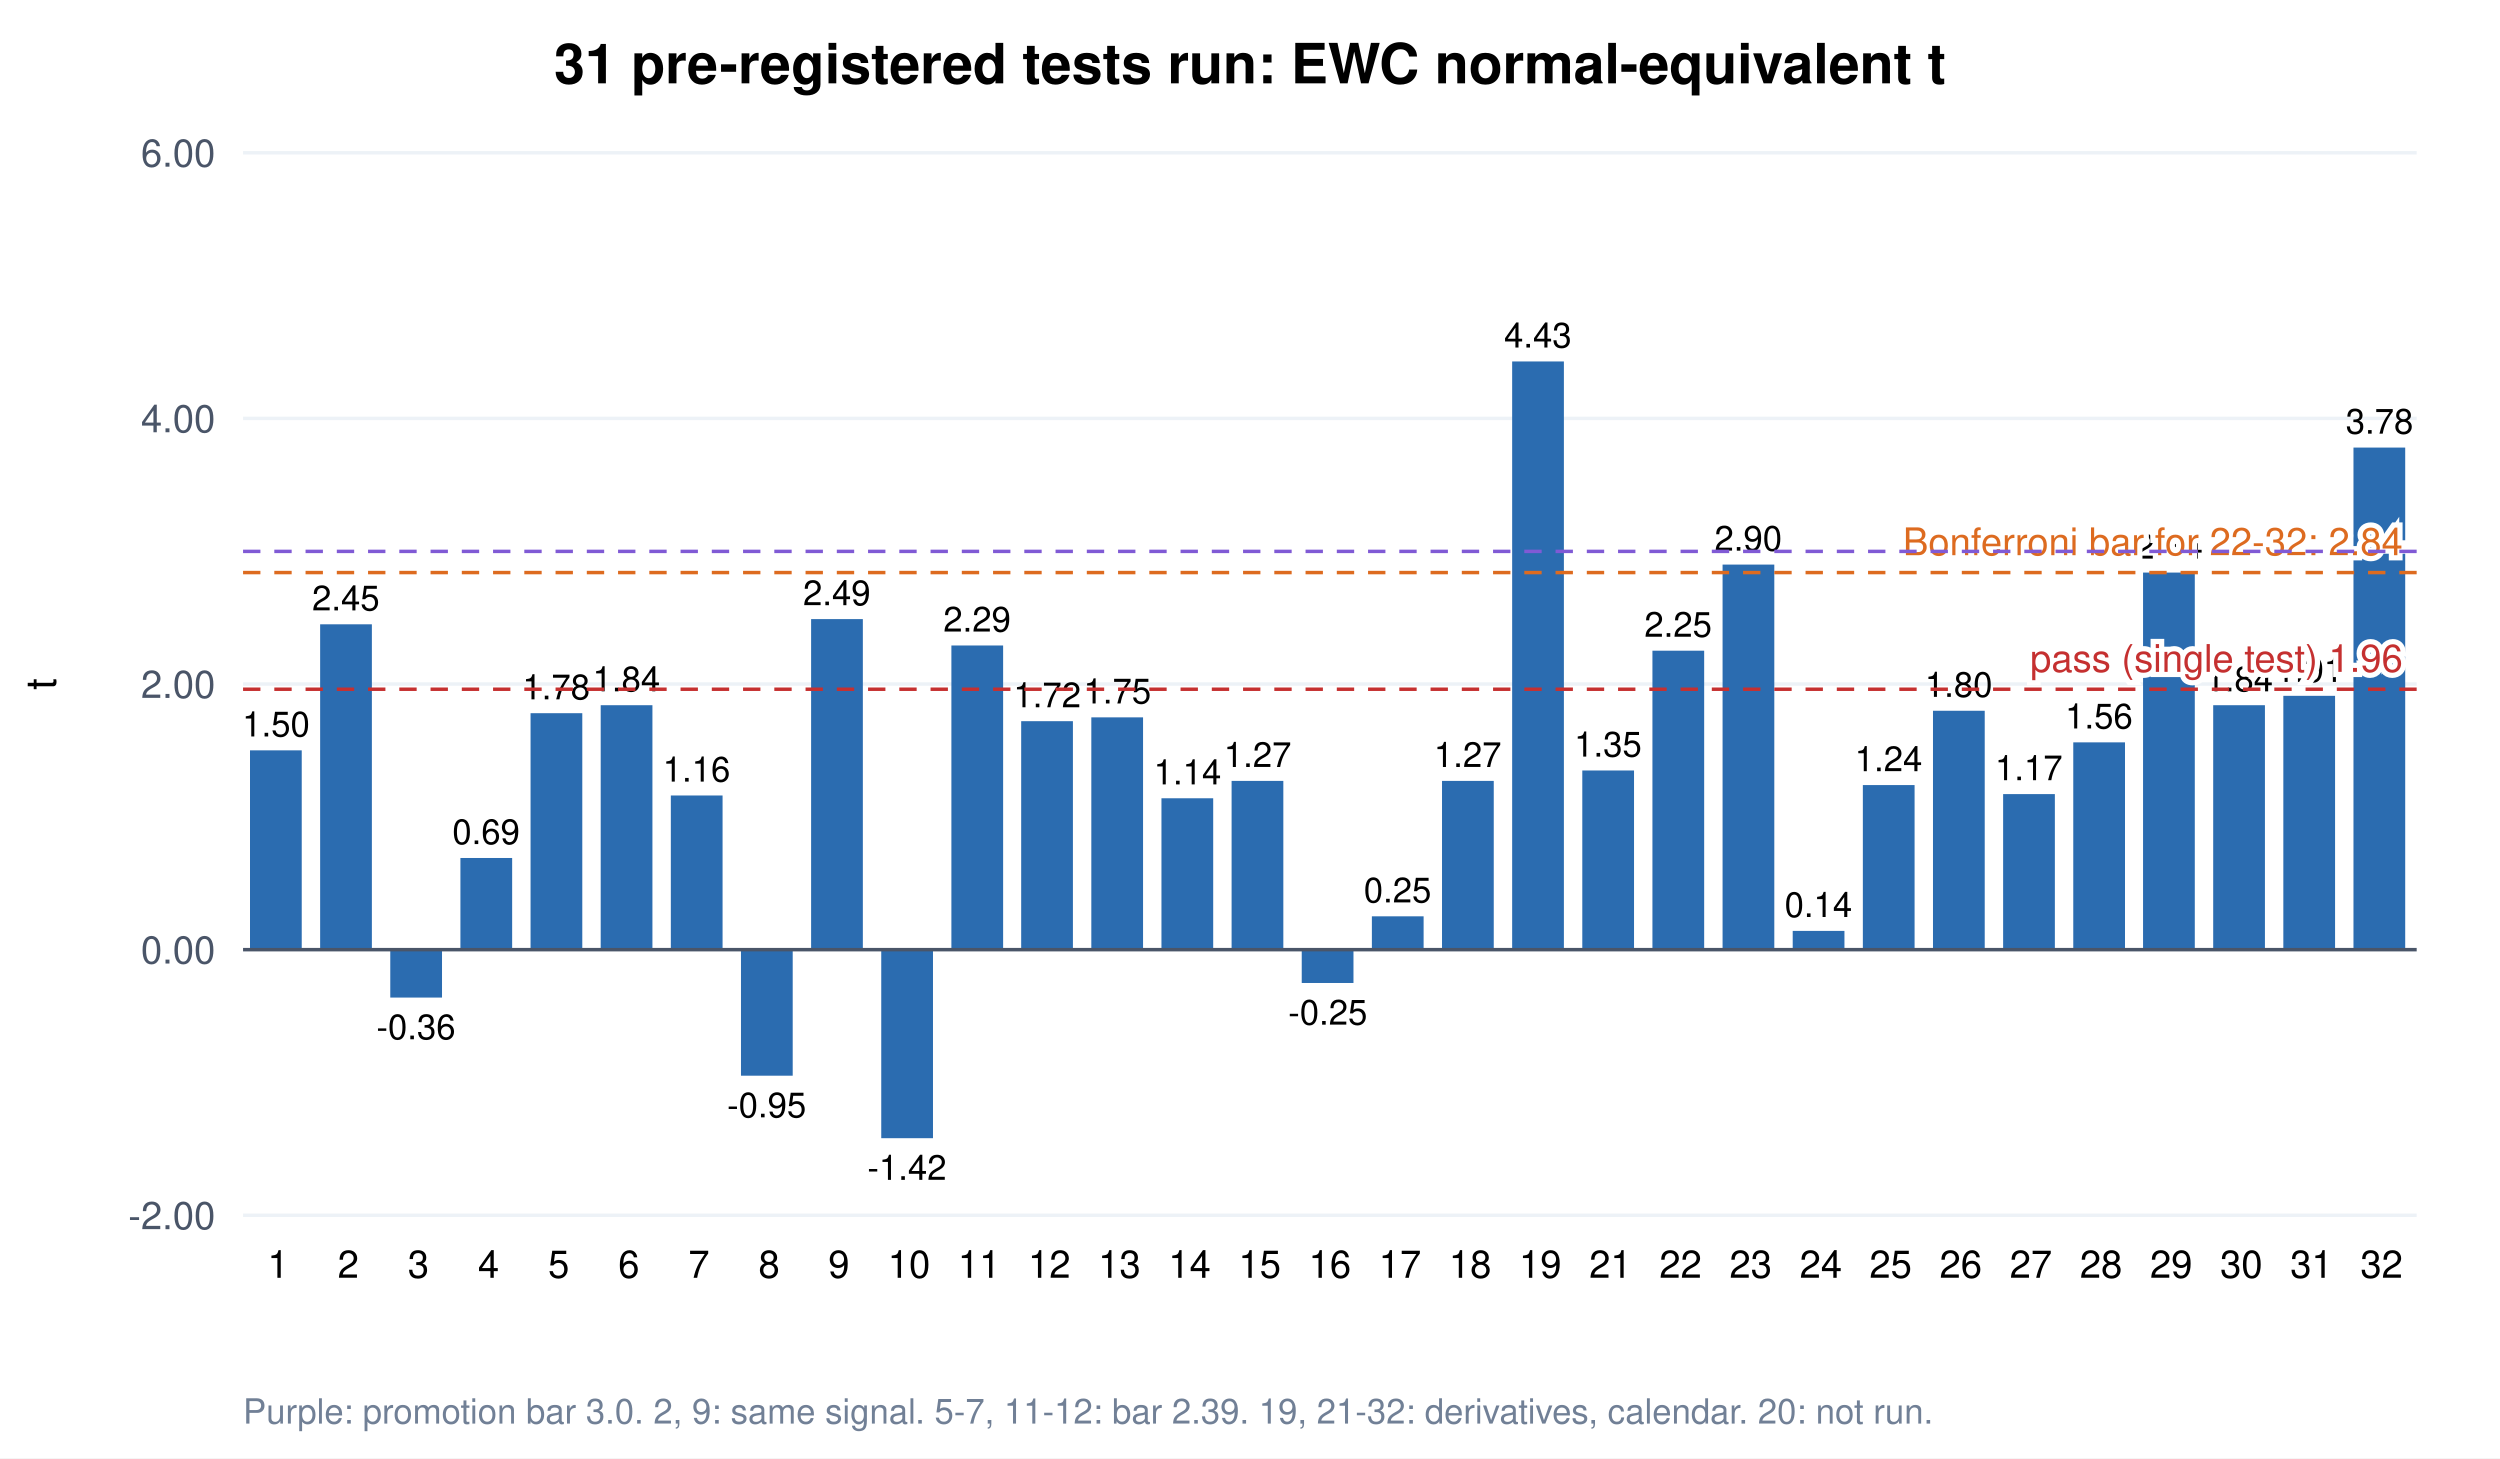
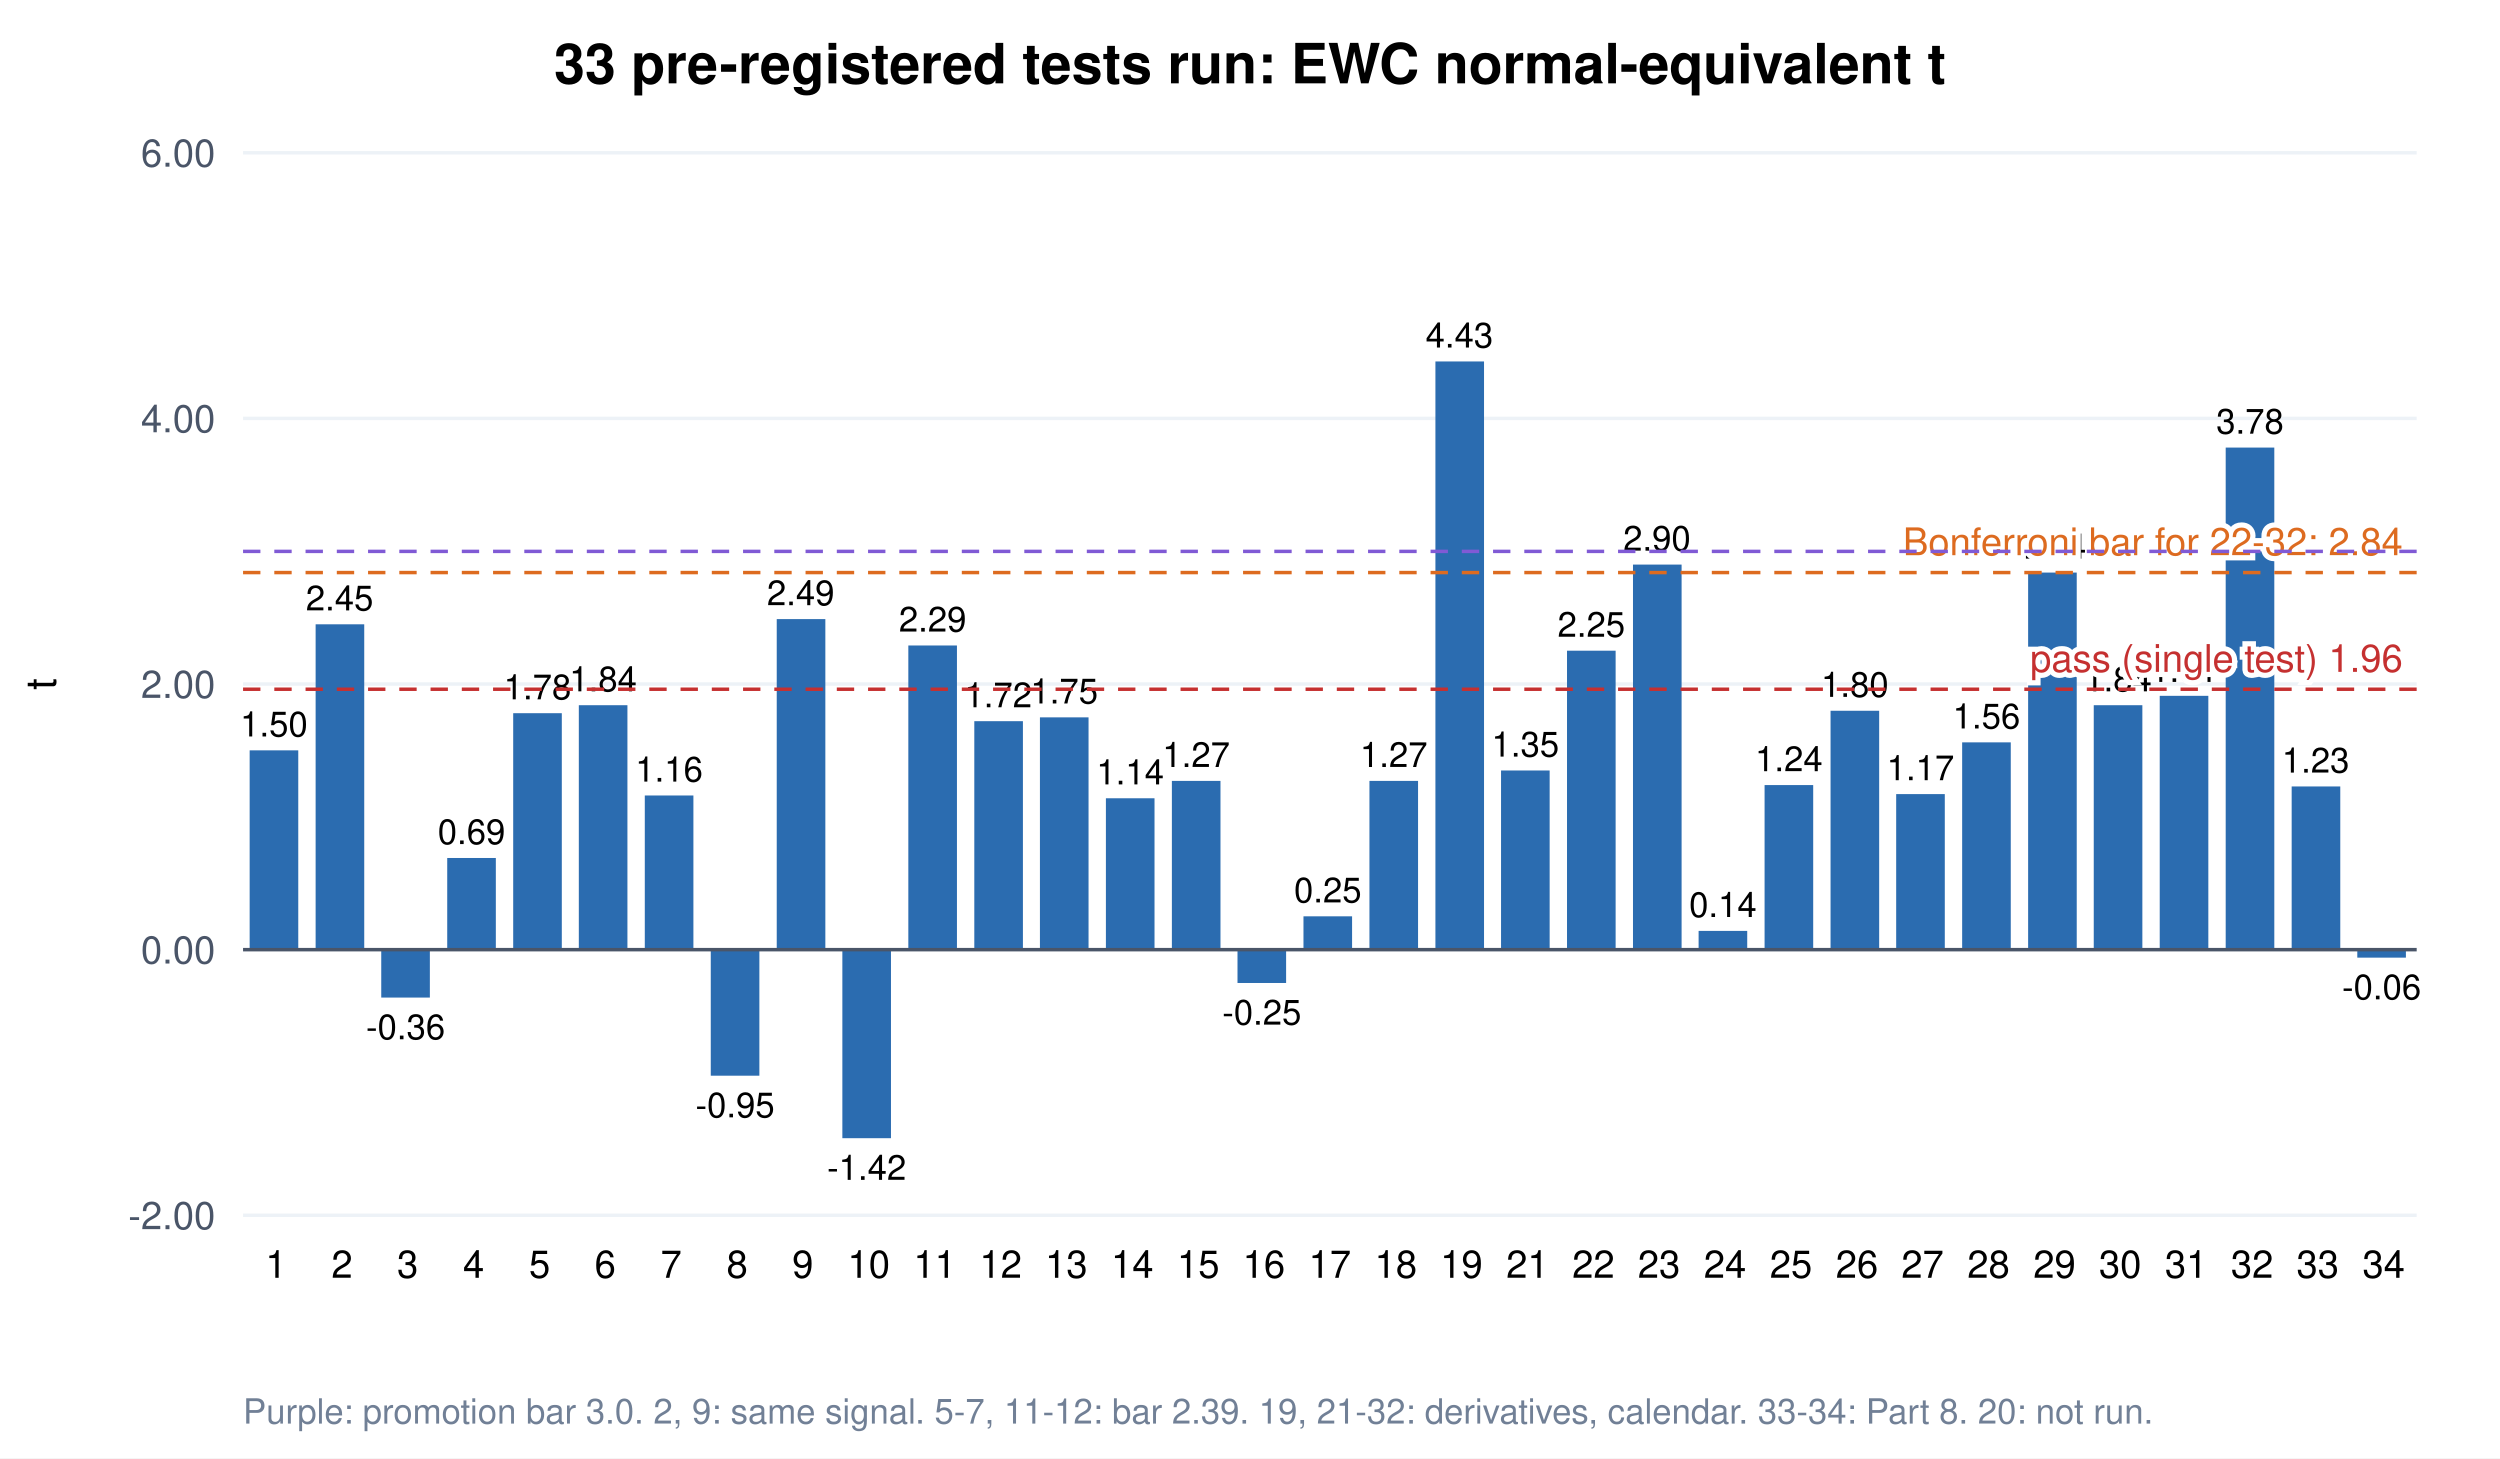
<svg xmlns="http://www.w3.org/2000/svg" width="720" height="420" viewBox="0 0 720 420">
  <rect width="100%" height="100%" fill="white" />
-   <text x="360.0" y="24" text-anchor="middle" font-family="Helvetica, Arial, sans-serif" font-size="16" font-weight="bold">31 pre-registered tests run: EWC normal-equivalent t</text>
+   <text x="360.0" y="24" text-anchor="middle" font-family="Helvetica, Arial, sans-serif" font-size="16" font-weight="bold">33 pre-registered tests run: EWC normal-equivalent t</text>
  <line x1="70" x2="696" y1="350.0" y2="350.0" stroke="#edf2f7" />
  <text x="62" y="354.0" text-anchor="end" font-family="Helvetica, Arial, sans-serif" font-size="11" fill="#4a5568">-2.00</text>
  <line x1="70" x2="696" y1="273.5" y2="273.5" stroke="#edf2f7" />
  <text x="62" y="277.5" text-anchor="end" font-family="Helvetica, Arial, sans-serif" font-size="11" fill="#4a5568">0.00</text>
  <line x1="70" x2="696" y1="197.0" y2="197.0" stroke="#edf2f7" />
  <text x="62" y="201.0" text-anchor="end" font-family="Helvetica, Arial, sans-serif" font-size="11" fill="#4a5568">2.00</text>
  <line x1="70" x2="696" y1="120.5" y2="120.5" stroke="#edf2f7" />
  <text x="62" y="124.5" text-anchor="end" font-family="Helvetica, Arial, sans-serif" font-size="11" fill="#4a5568">4.00</text>
  <line x1="70" x2="696" y1="44.0" y2="44.0" stroke="#edf2f7" />
  <text x="62" y="48.0" text-anchor="end" font-family="Helvetica, Arial, sans-serif" font-size="11" fill="#4a5568">6.00</text>
-   <rect x="72.0" y="216.1" width="14.9" height="57.4" fill="#2b6cb0" />
-   <text x="79.5" y="212.1" text-anchor="middle" font-family="Helvetica, Arial, sans-serif" font-size="10">1.50</text>
-   <text x="80.1" y="368" text-anchor="middle" font-family="Helvetica, Arial, sans-serif" font-size="11">1</text>
-   <rect x="92.2" y="179.8" width="14.9" height="93.7" fill="#2b6cb0" />
-   <text x="99.6" y="175.8" text-anchor="middle" font-family="Helvetica, Arial, sans-serif" font-size="10">2.45</text>
-   <text x="100.3" y="368" text-anchor="middle" font-family="Helvetica, Arial, sans-serif" font-size="11">2</text>
-   <rect x="112.4" y="273.5" width="14.9" height="13.8" fill="#2b6cb0" />
-   <text x="119.8" y="299.3" text-anchor="middle" font-family="Helvetica, Arial, sans-serif" font-size="10">-0.36</text>
-   <text x="120.5" y="368" text-anchor="middle" font-family="Helvetica, Arial, sans-serif" font-size="11">3</text>
-   <rect x="132.6" y="247.1" width="14.9" height="26.4" fill="#2b6cb0" />
-   <text x="140.0" y="243.1" text-anchor="middle" font-family="Helvetica, Arial, sans-serif" font-size="10">0.69</text>
-   <text x="140.7" y="368" text-anchor="middle" font-family="Helvetica, Arial, sans-serif" font-size="11">4</text>
-   <rect x="152.8" y="205.4" width="14.9" height="68.1" fill="#2b6cb0" />
-   <text x="160.2" y="201.4" text-anchor="middle" font-family="Helvetica, Arial, sans-serif" font-size="10">1.78</text>
-   <text x="160.9" y="368" text-anchor="middle" font-family="Helvetica, Arial, sans-serif" font-size="11">5</text>
-   <rect x="173.0" y="203.1" width="14.9" height="70.4" fill="#2b6cb0" />
-   <text x="180.4" y="199.1" text-anchor="middle" font-family="Helvetica, Arial, sans-serif" font-size="10">1.84</text>
-   <text x="181.1" y="368" text-anchor="middle" font-family="Helvetica, Arial, sans-serif" font-size="11">6</text>
-   <rect x="193.2" y="229.1" width="14.9" height="44.4" fill="#2b6cb0" />
-   <text x="200.6" y="225.1" text-anchor="middle" font-family="Helvetica, Arial, sans-serif" font-size="10">1.16</text>
-   <text x="201.3" y="368" text-anchor="middle" font-family="Helvetica, Arial, sans-serif" font-size="11">7</text>
-   <rect x="213.4" y="273.5" width="14.9" height="36.3" fill="#2b6cb0" />
-   <text x="220.8" y="321.8" text-anchor="middle" font-family="Helvetica, Arial, sans-serif" font-size="10">-0.95</text>
-   <text x="221.5" y="368" text-anchor="middle" font-family="Helvetica, Arial, sans-serif" font-size="11">8</text>
-   <rect x="233.6" y="178.3" width="14.9" height="95.2" fill="#2b6cb0" />
-   <text x="241.0" y="174.3" text-anchor="middle" font-family="Helvetica, Arial, sans-serif" font-size="10">2.49</text>
-   <text x="241.6" y="368" text-anchor="middle" font-family="Helvetica, Arial, sans-serif" font-size="11">9</text>
-   <rect x="253.8" y="273.5" width="14.9" height="54.3" fill="#2b6cb0" />
-   <text x="261.2" y="339.8" text-anchor="middle" font-family="Helvetica, Arial, sans-serif" font-size="10">-1.42</text>
-   <text x="261.8" y="368" text-anchor="middle" font-family="Helvetica, Arial, sans-serif" font-size="11">10</text>
-   <rect x="274.0" y="185.9" width="14.9" height="87.6" fill="#2b6cb0" />
-   <text x="281.4" y="181.9" text-anchor="middle" font-family="Helvetica, Arial, sans-serif" font-size="10">2.29</text>
-   <text x="282.0" y="368" text-anchor="middle" font-family="Helvetica, Arial, sans-serif" font-size="11">11</text>
-   <rect x="294.1" y="207.7" width="14.9" height="65.8" fill="#2b6cb0" />
-   <text x="301.6" y="203.7" text-anchor="middle" font-family="Helvetica, Arial, sans-serif" font-size="10">1.72</text>
-   <text x="302.2" y="368" text-anchor="middle" font-family="Helvetica, Arial, sans-serif" font-size="11">12</text>
-   <rect x="314.3" y="206.6" width="14.9" height="66.9" fill="#2b6cb0" />
-   <text x="321.8" y="202.6" text-anchor="middle" font-family="Helvetica, Arial, sans-serif" font-size="10">1.75</text>
-   <text x="322.4" y="368" text-anchor="middle" font-family="Helvetica, Arial, sans-serif" font-size="11">13</text>
-   <rect x="334.5" y="229.9" width="14.9" height="43.6" fill="#2b6cb0" />
-   <text x="342.0" y="225.9" text-anchor="middle" font-family="Helvetica, Arial, sans-serif" font-size="10">1.14</text>
-   <text x="342.6" y="368" text-anchor="middle" font-family="Helvetica, Arial, sans-serif" font-size="11">14</text>
-   <rect x="354.7" y="224.9" width="14.9" height="48.6" fill="#2b6cb0" />
-   <text x="362.2" y="220.9" text-anchor="middle" font-family="Helvetica, Arial, sans-serif" font-size="10">1.27</text>
-   <text x="362.8" y="368" text-anchor="middle" font-family="Helvetica, Arial, sans-serif" font-size="11">15</text>
-   <rect x="374.9" y="273.5" width="14.9" height="9.6" fill="#2b6cb0" />
-   <text x="382.4" y="295.1" text-anchor="middle" font-family="Helvetica, Arial, sans-serif" font-size="10">-0.25</text>
-   <text x="383.0" y="368" text-anchor="middle" font-family="Helvetica, Arial, sans-serif" font-size="11">16</text>
-   <rect x="395.1" y="263.9" width="14.9" height="9.6" fill="#2b6cb0" />
-   <text x="402.5" y="259.9" text-anchor="middle" font-family="Helvetica, Arial, sans-serif" font-size="10">0.25</text>
-   <text x="403.2" y="368" text-anchor="middle" font-family="Helvetica, Arial, sans-serif" font-size="11">17</text>
-   <rect x="415.3" y="224.9" width="14.9" height="48.6" fill="#2b6cb0" />
-   <text x="422.7" y="220.9" text-anchor="middle" font-family="Helvetica, Arial, sans-serif" font-size="10">1.27</text>
-   <text x="423.4" y="368" text-anchor="middle" font-family="Helvetica, Arial, sans-serif" font-size="11">18</text>
-   <rect x="435.5" y="104.1" width="14.9" height="169.4" fill="#2b6cb0" />
-   <text x="442.9" y="100.1" text-anchor="middle" font-family="Helvetica, Arial, sans-serif" font-size="10">4.43</text>
-   <text x="443.6" y="368" text-anchor="middle" font-family="Helvetica, Arial, sans-serif" font-size="11">19</text>
-   <rect x="455.7" y="221.9" width="14.9" height="51.6" fill="#2b6cb0" />
-   <text x="463.1" y="217.9" text-anchor="middle" font-family="Helvetica, Arial, sans-serif" font-size="10">1.35</text>
-   <text x="463.8" y="368" text-anchor="middle" font-family="Helvetica, Arial, sans-serif" font-size="11">21</text>
-   <rect x="475.9" y="187.4" width="14.9" height="86.1" fill="#2b6cb0" />
-   <text x="483.3" y="183.4" text-anchor="middle" font-family="Helvetica, Arial, sans-serif" font-size="10">2.25</text>
-   <text x="484.0" y="368" text-anchor="middle" font-family="Helvetica, Arial, sans-serif" font-size="11">22</text>
-   <rect x="496.1" y="162.6" width="14.9" height="110.9" fill="#2b6cb0" />
-   <text x="503.5" y="158.6" text-anchor="middle" font-family="Helvetica, Arial, sans-serif" font-size="10">2.90</text>
-   <text x="504.2" y="368" text-anchor="middle" font-family="Helvetica, Arial, sans-serif" font-size="11">23</text>
-   <rect x="516.3" y="268.1" width="14.9" height="5.4" fill="#2b6cb0" />
-   <text x="523.7" y="264.1" text-anchor="middle" font-family="Helvetica, Arial, sans-serif" font-size="10">0.14</text>
-   <text x="524.4" y="368" text-anchor="middle" font-family="Helvetica, Arial, sans-serif" font-size="11">24</text>
-   <rect x="536.5" y="226.1" width="14.9" height="47.4" fill="#2b6cb0" />
-   <text x="543.9" y="222.1" text-anchor="middle" font-family="Helvetica, Arial, sans-serif" font-size="10">1.24</text>
-   <text x="544.5" y="368" text-anchor="middle" font-family="Helvetica, Arial, sans-serif" font-size="11">25</text>
-   <rect x="556.7" y="204.7" width="14.9" height="68.8" fill="#2b6cb0" />
-   <text x="564.1" y="200.7" text-anchor="middle" font-family="Helvetica, Arial, sans-serif" font-size="10">1.80</text>
-   <text x="564.7" y="368" text-anchor="middle" font-family="Helvetica, Arial, sans-serif" font-size="11">26</text>
-   <rect x="576.9" y="228.7" width="14.9" height="44.8" fill="#2b6cb0" />
-   <text x="584.3" y="224.7" text-anchor="middle" font-family="Helvetica, Arial, sans-serif" font-size="10">1.17</text>
-   <text x="584.9" y="368" text-anchor="middle" font-family="Helvetica, Arial, sans-serif" font-size="11">27</text>
-   <rect x="597.1" y="213.8" width="14.9" height="59.7" fill="#2b6cb0" />
-   <text x="604.5" y="209.8" text-anchor="middle" font-family="Helvetica, Arial, sans-serif" font-size="10">1.56</text>
-   <text x="605.1" y="368" text-anchor="middle" font-family="Helvetica, Arial, sans-serif" font-size="11">28</text>
-   <rect x="617.2" y="164.9" width="14.9" height="108.6" fill="#2b6cb0" />
-   <text x="624.7" y="160.9" text-anchor="middle" font-family="Helvetica, Arial, sans-serif" font-size="10">2.84</text>
-   <text x="625.3" y="368" text-anchor="middle" font-family="Helvetica, Arial, sans-serif" font-size="11">29</text>
-   <rect x="637.4" y="203.1" width="14.9" height="70.4" fill="#2b6cb0" />
-   <text x="644.9" y="199.1" text-anchor="middle" font-family="Helvetica, Arial, sans-serif" font-size="10">1.84</text>
-   <text x="645.5" y="368" text-anchor="middle" font-family="Helvetica, Arial, sans-serif" font-size="11">30</text>
-   <rect x="657.6" y="200.4" width="14.9" height="73.1" fill="#2b6cb0" />
-   <text x="665.1" y="196.4" text-anchor="middle" font-family="Helvetica, Arial, sans-serif" font-size="10">1.91</text>
-   <text x="665.7" y="368" text-anchor="middle" font-family="Helvetica, Arial, sans-serif" font-size="11">31</text>
-   <rect x="677.8" y="128.9" width="14.9" height="144.6" fill="#2b6cb0" />
-   <text x="685.3" y="124.9" text-anchor="middle" font-family="Helvetica, Arial, sans-serif" font-size="10">3.78</text>
-   <text x="685.9" y="368" text-anchor="middle" font-family="Helvetica, Arial, sans-serif" font-size="11">32</text>
+   <rect x="71.9" y="216.1" width="14.0" height="57.4" fill="#2b6cb0" />
+   <text x="78.9" y="212.1" text-anchor="middle" font-family="Helvetica, Arial, sans-serif" font-size="10">1.50</text>
+   <text x="79.5" y="368" text-anchor="middle" font-family="Helvetica, Arial, sans-serif" font-size="11">1</text>
+   <rect x="90.9" y="179.8" width="14.0" height="93.7" fill="#2b6cb0" />
+   <text x="97.8" y="175.8" text-anchor="middle" font-family="Helvetica, Arial, sans-serif" font-size="10">2.45</text>
+   <text x="98.5" y="368" text-anchor="middle" font-family="Helvetica, Arial, sans-serif" font-size="11">2</text>
+   <rect x="109.8" y="273.5" width="14.0" height="13.8" fill="#2b6cb0" />
+   <text x="116.8" y="299.3" text-anchor="middle" font-family="Helvetica, Arial, sans-serif" font-size="10">-0.36</text>
+   <text x="117.4" y="368" text-anchor="middle" font-family="Helvetica, Arial, sans-serif" font-size="11">3</text>
+   <rect x="128.8" y="247.1" width="14.0" height="26.4" fill="#2b6cb0" />
+   <text x="135.8" y="243.1" text-anchor="middle" font-family="Helvetica, Arial, sans-serif" font-size="10">0.69</text>
+   <text x="136.4" y="368" text-anchor="middle" font-family="Helvetica, Arial, sans-serif" font-size="11">4</text>
+   <rect x="147.8" y="205.4" width="14.0" height="68.1" fill="#2b6cb0" />
+   <text x="154.8" y="201.4" text-anchor="middle" font-family="Helvetica, Arial, sans-serif" font-size="10">1.78</text>
+   <text x="155.4" y="368" text-anchor="middle" font-family="Helvetica, Arial, sans-serif" font-size="11">5</text>
+   <rect x="166.7" y="203.1" width="14.0" height="70.4" fill="#2b6cb0" />
+   <text x="173.7" y="199.1" text-anchor="middle" font-family="Helvetica, Arial, sans-serif" font-size="10">1.84</text>
+   <text x="174.3" y="368" text-anchor="middle" font-family="Helvetica, Arial, sans-serif" font-size="11">6</text>
+   <rect x="185.7" y="229.1" width="14.0" height="44.4" fill="#2b6cb0" />
+   <text x="192.7" y="225.1" text-anchor="middle" font-family="Helvetica, Arial, sans-serif" font-size="10">1.16</text>
+   <text x="193.3" y="368" text-anchor="middle" font-family="Helvetica, Arial, sans-serif" font-size="11">7</text>
+   <rect x="204.7" y="273.5" width="14.0" height="36.3" fill="#2b6cb0" />
+   <text x="211.7" y="321.8" text-anchor="middle" font-family="Helvetica, Arial, sans-serif" font-size="10">-0.95</text>
+   <text x="212.3" y="368" text-anchor="middle" font-family="Helvetica, Arial, sans-serif" font-size="11">8</text>
+   <rect x="223.7" y="178.3" width="14.0" height="95.2" fill="#2b6cb0" />
+   <text x="230.6" y="174.3" text-anchor="middle" font-family="Helvetica, Arial, sans-serif" font-size="10">2.49</text>
+   <text x="231.2" y="368" text-anchor="middle" font-family="Helvetica, Arial, sans-serif" font-size="11">9</text>
+   <rect x="242.6" y="273.5" width="14.0" height="54.3" fill="#2b6cb0" />
+   <text x="249.6" y="339.8" text-anchor="middle" font-family="Helvetica, Arial, sans-serif" font-size="10">-1.42</text>
+   <text x="250.2" y="368" text-anchor="middle" font-family="Helvetica, Arial, sans-serif" font-size="11">10</text>
+   <rect x="261.6" y="185.9" width="14.0" height="87.6" fill="#2b6cb0" />
+   <text x="268.6" y="181.9" text-anchor="middle" font-family="Helvetica, Arial, sans-serif" font-size="10">2.29</text>
+   <text x="269.2" y="368" text-anchor="middle" font-family="Helvetica, Arial, sans-serif" font-size="11">11</text>
+   <rect x="280.6" y="207.7" width="14.0" height="65.8" fill="#2b6cb0" />
+   <text x="287.5" y="203.7" text-anchor="middle" font-family="Helvetica, Arial, sans-serif" font-size="10">1.72</text>
+   <text x="288.2" y="368" text-anchor="middle" font-family="Helvetica, Arial, sans-serif" font-size="11">12</text>
+   <rect x="299.5" y="206.6" width="14.0" height="66.9" fill="#2b6cb0" />
+   <text x="306.5" y="202.6" text-anchor="middle" font-family="Helvetica, Arial, sans-serif" font-size="10">1.75</text>
+   <text x="307.1" y="368" text-anchor="middle" font-family="Helvetica, Arial, sans-serif" font-size="11">13</text>
+   <rect x="318.5" y="229.9" width="14.0" height="43.6" fill="#2b6cb0" />
+   <text x="325.5" y="225.9" text-anchor="middle" font-family="Helvetica, Arial, sans-serif" font-size="10">1.14</text>
+   <text x="326.1" y="368" text-anchor="middle" font-family="Helvetica, Arial, sans-serif" font-size="11">14</text>
+   <rect x="337.5" y="224.9" width="14.0" height="48.6" fill="#2b6cb0" />
+   <text x="344.5" y="220.9" text-anchor="middle" font-family="Helvetica, Arial, sans-serif" font-size="10">1.27</text>
+   <text x="345.1" y="368" text-anchor="middle" font-family="Helvetica, Arial, sans-serif" font-size="11">15</text>
+   <rect x="356.4" y="273.5" width="14.0" height="9.6" fill="#2b6cb0" />
+   <text x="363.4" y="295.1" text-anchor="middle" font-family="Helvetica, Arial, sans-serif" font-size="10">-0.25</text>
+   <text x="364.0" y="368" text-anchor="middle" font-family="Helvetica, Arial, sans-serif" font-size="11">16</text>
+   <rect x="375.4" y="263.9" width="14.0" height="9.6" fill="#2b6cb0" />
+   <text x="382.4" y="259.9" text-anchor="middle" font-family="Helvetica, Arial, sans-serif" font-size="10">0.25</text>
+   <text x="383.0" y="368" text-anchor="middle" font-family="Helvetica, Arial, sans-serif" font-size="11">17</text>
+   <rect x="394.4" y="224.9" width="14.0" height="48.6" fill="#2b6cb0" />
+   <text x="401.4" y="220.9" text-anchor="middle" font-family="Helvetica, Arial, sans-serif" font-size="10">1.27</text>
+   <text x="402.0" y="368" text-anchor="middle" font-family="Helvetica, Arial, sans-serif" font-size="11">18</text>
+   <rect x="413.4" y="104.1" width="14.0" height="169.4" fill="#2b6cb0" />
+   <text x="420.3" y="100.1" text-anchor="middle" font-family="Helvetica, Arial, sans-serif" font-size="10">4.43</text>
+   <text x="420.9" y="368" text-anchor="middle" font-family="Helvetica, Arial, sans-serif" font-size="11">19</text>
+   <rect x="432.3" y="221.9" width="14.0" height="51.6" fill="#2b6cb0" />
+   <text x="439.3" y="217.9" text-anchor="middle" font-family="Helvetica, Arial, sans-serif" font-size="10">1.35</text>
+   <text x="439.9" y="368" text-anchor="middle" font-family="Helvetica, Arial, sans-serif" font-size="11">21</text>
+   <rect x="451.3" y="187.4" width="14.0" height="86.1" fill="#2b6cb0" />
+   <text x="458.3" y="183.4" text-anchor="middle" font-family="Helvetica, Arial, sans-serif" font-size="10">2.25</text>
+   <text x="458.9" y="368" text-anchor="middle" font-family="Helvetica, Arial, sans-serif" font-size="11">22</text>
+   <rect x="470.3" y="162.6" width="14.0" height="110.9" fill="#2b6cb0" />
+   <text x="477.2" y="158.6" text-anchor="middle" font-family="Helvetica, Arial, sans-serif" font-size="10">2.90</text>
+   <text x="477.8" y="368" text-anchor="middle" font-family="Helvetica, Arial, sans-serif" font-size="11">23</text>
+   <rect x="489.2" y="268.1" width="14.0" height="5.4" fill="#2b6cb0" />
+   <text x="496.2" y="264.1" text-anchor="middle" font-family="Helvetica, Arial, sans-serif" font-size="10">0.14</text>
+   <text x="496.8" y="368" text-anchor="middle" font-family="Helvetica, Arial, sans-serif" font-size="11">24</text>
+   <rect x="508.2" y="226.1" width="14.0" height="47.4" fill="#2b6cb0" />
+   <text x="515.2" y="222.1" text-anchor="middle" font-family="Helvetica, Arial, sans-serif" font-size="10">1.24</text>
+   <text x="515.8" y="368" text-anchor="middle" font-family="Helvetica, Arial, sans-serif" font-size="11">25</text>
+   <rect x="527.2" y="204.7" width="14.0" height="68.8" fill="#2b6cb0" />
+   <text x="534.2" y="200.7" text-anchor="middle" font-family="Helvetica, Arial, sans-serif" font-size="10">1.80</text>
+   <text x="534.8" y="368" text-anchor="middle" font-family="Helvetica, Arial, sans-serif" font-size="11">26</text>
+   <rect x="546.1" y="228.7" width="14.0" height="44.8" fill="#2b6cb0" />
+   <text x="553.1" y="224.7" text-anchor="middle" font-family="Helvetica, Arial, sans-serif" font-size="10">1.17</text>
+   <text x="553.7" y="368" text-anchor="middle" font-family="Helvetica, Arial, sans-serif" font-size="11">27</text>
+   <rect x="565.1" y="213.8" width="14.0" height="59.7" fill="#2b6cb0" />
+   <text x="572.1" y="209.8" text-anchor="middle" font-family="Helvetica, Arial, sans-serif" font-size="10">1.56</text>
+   <text x="572.7" y="368" text-anchor="middle" font-family="Helvetica, Arial, sans-serif" font-size="11">28</text>
+   <rect x="584.1" y="164.9" width="14.0" height="108.6" fill="#2b6cb0" />
+   <text x="591.1" y="160.9" text-anchor="middle" font-family="Helvetica, Arial, sans-serif" font-size="10">2.84</text>
+   <text x="591.7" y="368" text-anchor="middle" font-family="Helvetica, Arial, sans-serif" font-size="11">29</text>
+   <rect x="603.0" y="203.1" width="14.0" height="70.4" fill="#2b6cb0" />
+   <text x="610.0" y="199.1" text-anchor="middle" font-family="Helvetica, Arial, sans-serif" font-size="10">1.84</text>
+   <text x="610.6" y="368" text-anchor="middle" font-family="Helvetica, Arial, sans-serif" font-size="11">30</text>
+   <rect x="622.0" y="200.4" width="14.0" height="73.1" fill="#2b6cb0" />
+   <text x="629.0" y="196.4" text-anchor="middle" font-family="Helvetica, Arial, sans-serif" font-size="10">1.91</text>
+   <text x="629.6" y="368" text-anchor="middle" font-family="Helvetica, Arial, sans-serif" font-size="11">31</text>
+   <rect x="641.0" y="128.9" width="14.0" height="144.6" fill="#2b6cb0" />
+   <text x="648.0" y="124.9" text-anchor="middle" font-family="Helvetica, Arial, sans-serif" font-size="10">3.78</text>
+   <text x="648.6" y="368" text-anchor="middle" font-family="Helvetica, Arial, sans-serif" font-size="11">32</text>
+   <rect x="660.0" y="226.5" width="14.0" height="47.0" fill="#2b6cb0" />
+   <text x="666.9" y="222.5" text-anchor="middle" font-family="Helvetica, Arial, sans-serif" font-size="10">1.23</text>
+   <text x="667.5" y="368" text-anchor="middle" font-family="Helvetica, Arial, sans-serif" font-size="11">33</text>
+   <rect x="678.9" y="273.5" width="14.0" height="2.3" fill="#2b6cb0" />
+   <text x="685.9" y="287.8" text-anchor="middle" font-family="Helvetica, Arial, sans-serif" font-size="10">-0.06</text>
+   <text x="686.5" y="368" text-anchor="middle" font-family="Helvetica, Arial, sans-serif" font-size="11">34</text>
  <line x1="70" x2="696" y1="273.5" y2="273.5" stroke="#4a5568" />
  <line x1="70" x2="696" y1="198.5" y2="198.5" stroke="#c53030" stroke-dasharray="5,4" />
  <text x="692" y="193.5" text-anchor="end" font-family="Helvetica, Arial, sans-serif" font-size="11" fill="#c53030" stroke="white" stroke-width="3" paint-order="stroke">pass (single test) 1.96</text>
  <line x1="70" x2="696" y1="164.9" y2="164.9" stroke="#dd6b20" stroke-dasharray="5,4" />
  <text x="692" y="159.9" text-anchor="end" font-family="Helvetica, Arial, sans-serif" font-size="11" fill="#dd6b20" stroke="white" stroke-width="3" paint-order="stroke">Bonferroni bar for 22-32: 2.84</text>
  <line x1="70" x2="696" y1="158.8" y2="158.8" stroke="#805ad5" stroke-dasharray="5,4" />
  <text x="692" y="153.8" text-anchor="end" font-family="Helvetica, Arial, sans-serif" font-size="11" fill="#805ad5" stroke="white" stroke-width="3" paint-order="stroke" />
  <text transform="translate(16,197.0) rotate(-90)" text-anchor="middle" font-family="Helvetica, Arial, sans-serif" font-size="12">t</text>
-   <text x="70" y="410" font-family="Helvetica, Arial, sans-serif" font-size="10" fill="#718096">Purple: promotion bar 3.0. 2, 9: same signal. 5-7, 11-12: bar 2.39. 19, 21-32: derivatives, calendar. 20: not run.</text>
+   <text x="70" y="410" font-family="Helvetica, Arial, sans-serif" font-size="10" fill="#718096">Purple: promotion bar 3.0. 2, 9: same signal. 5-7, 11-12: bar 2.39. 19, 21-32: derivatives, calendar. 33-34: Part 8. 20: not run.</text>
</svg>
